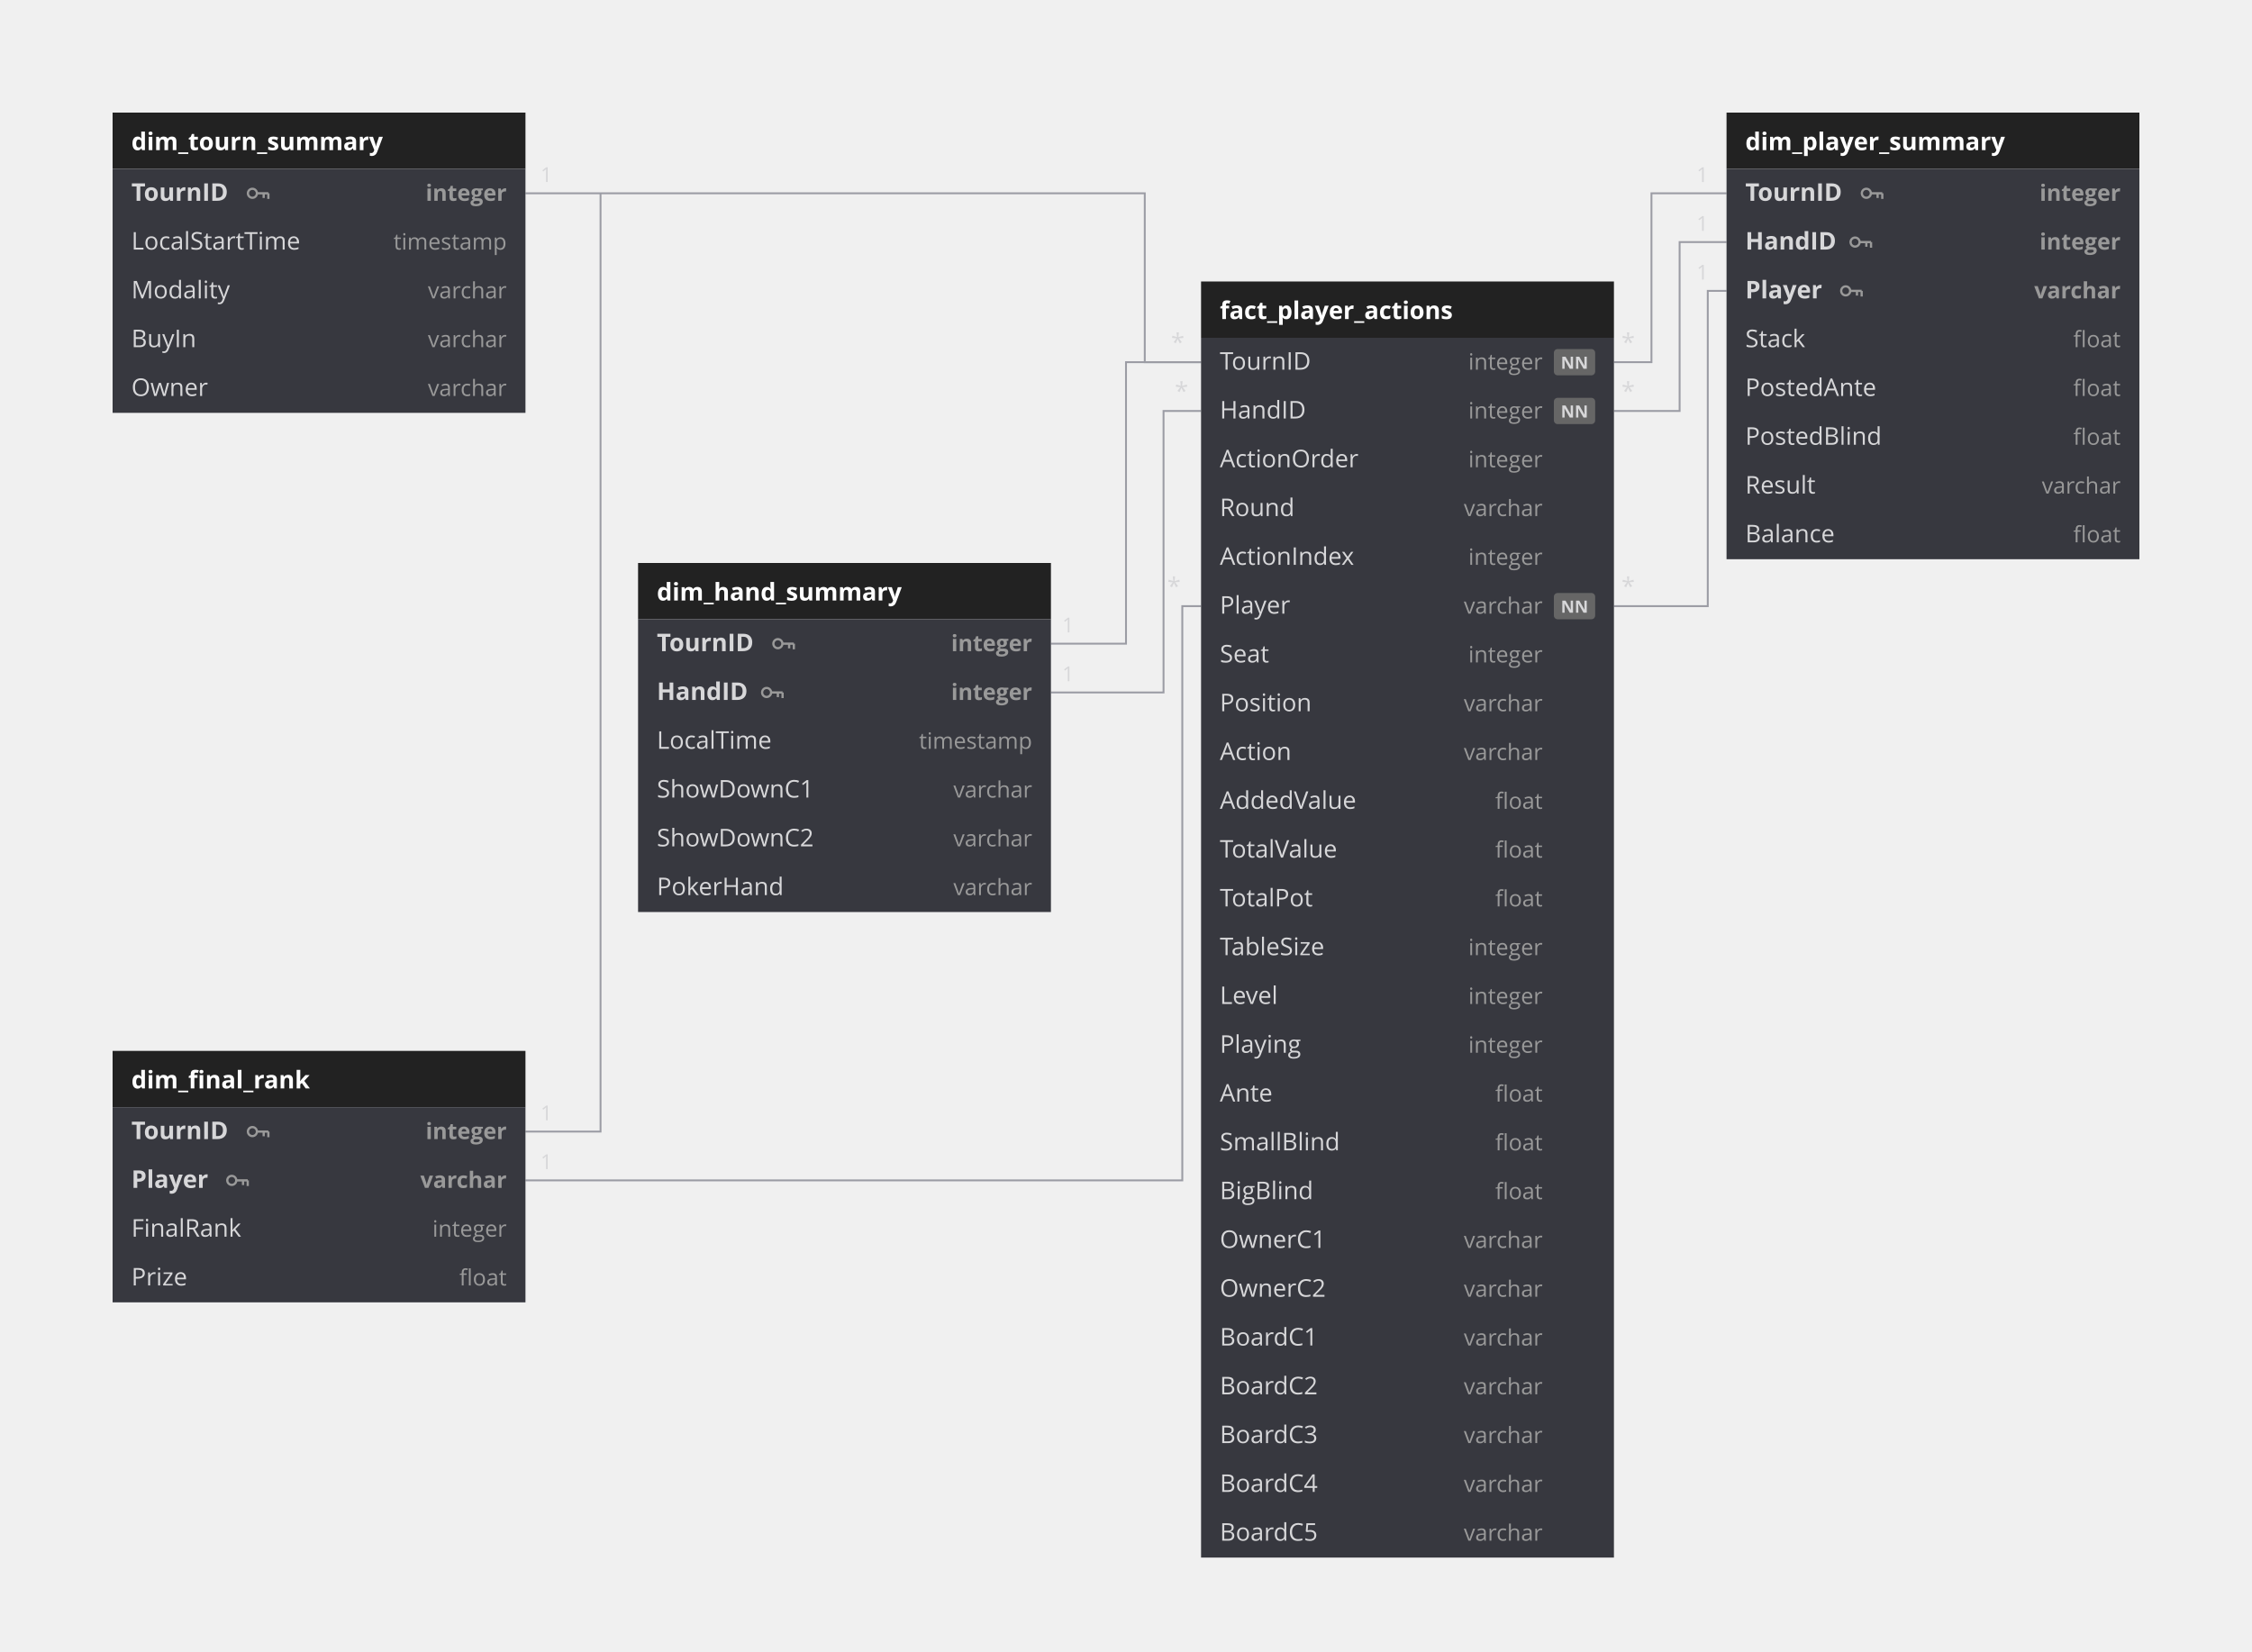
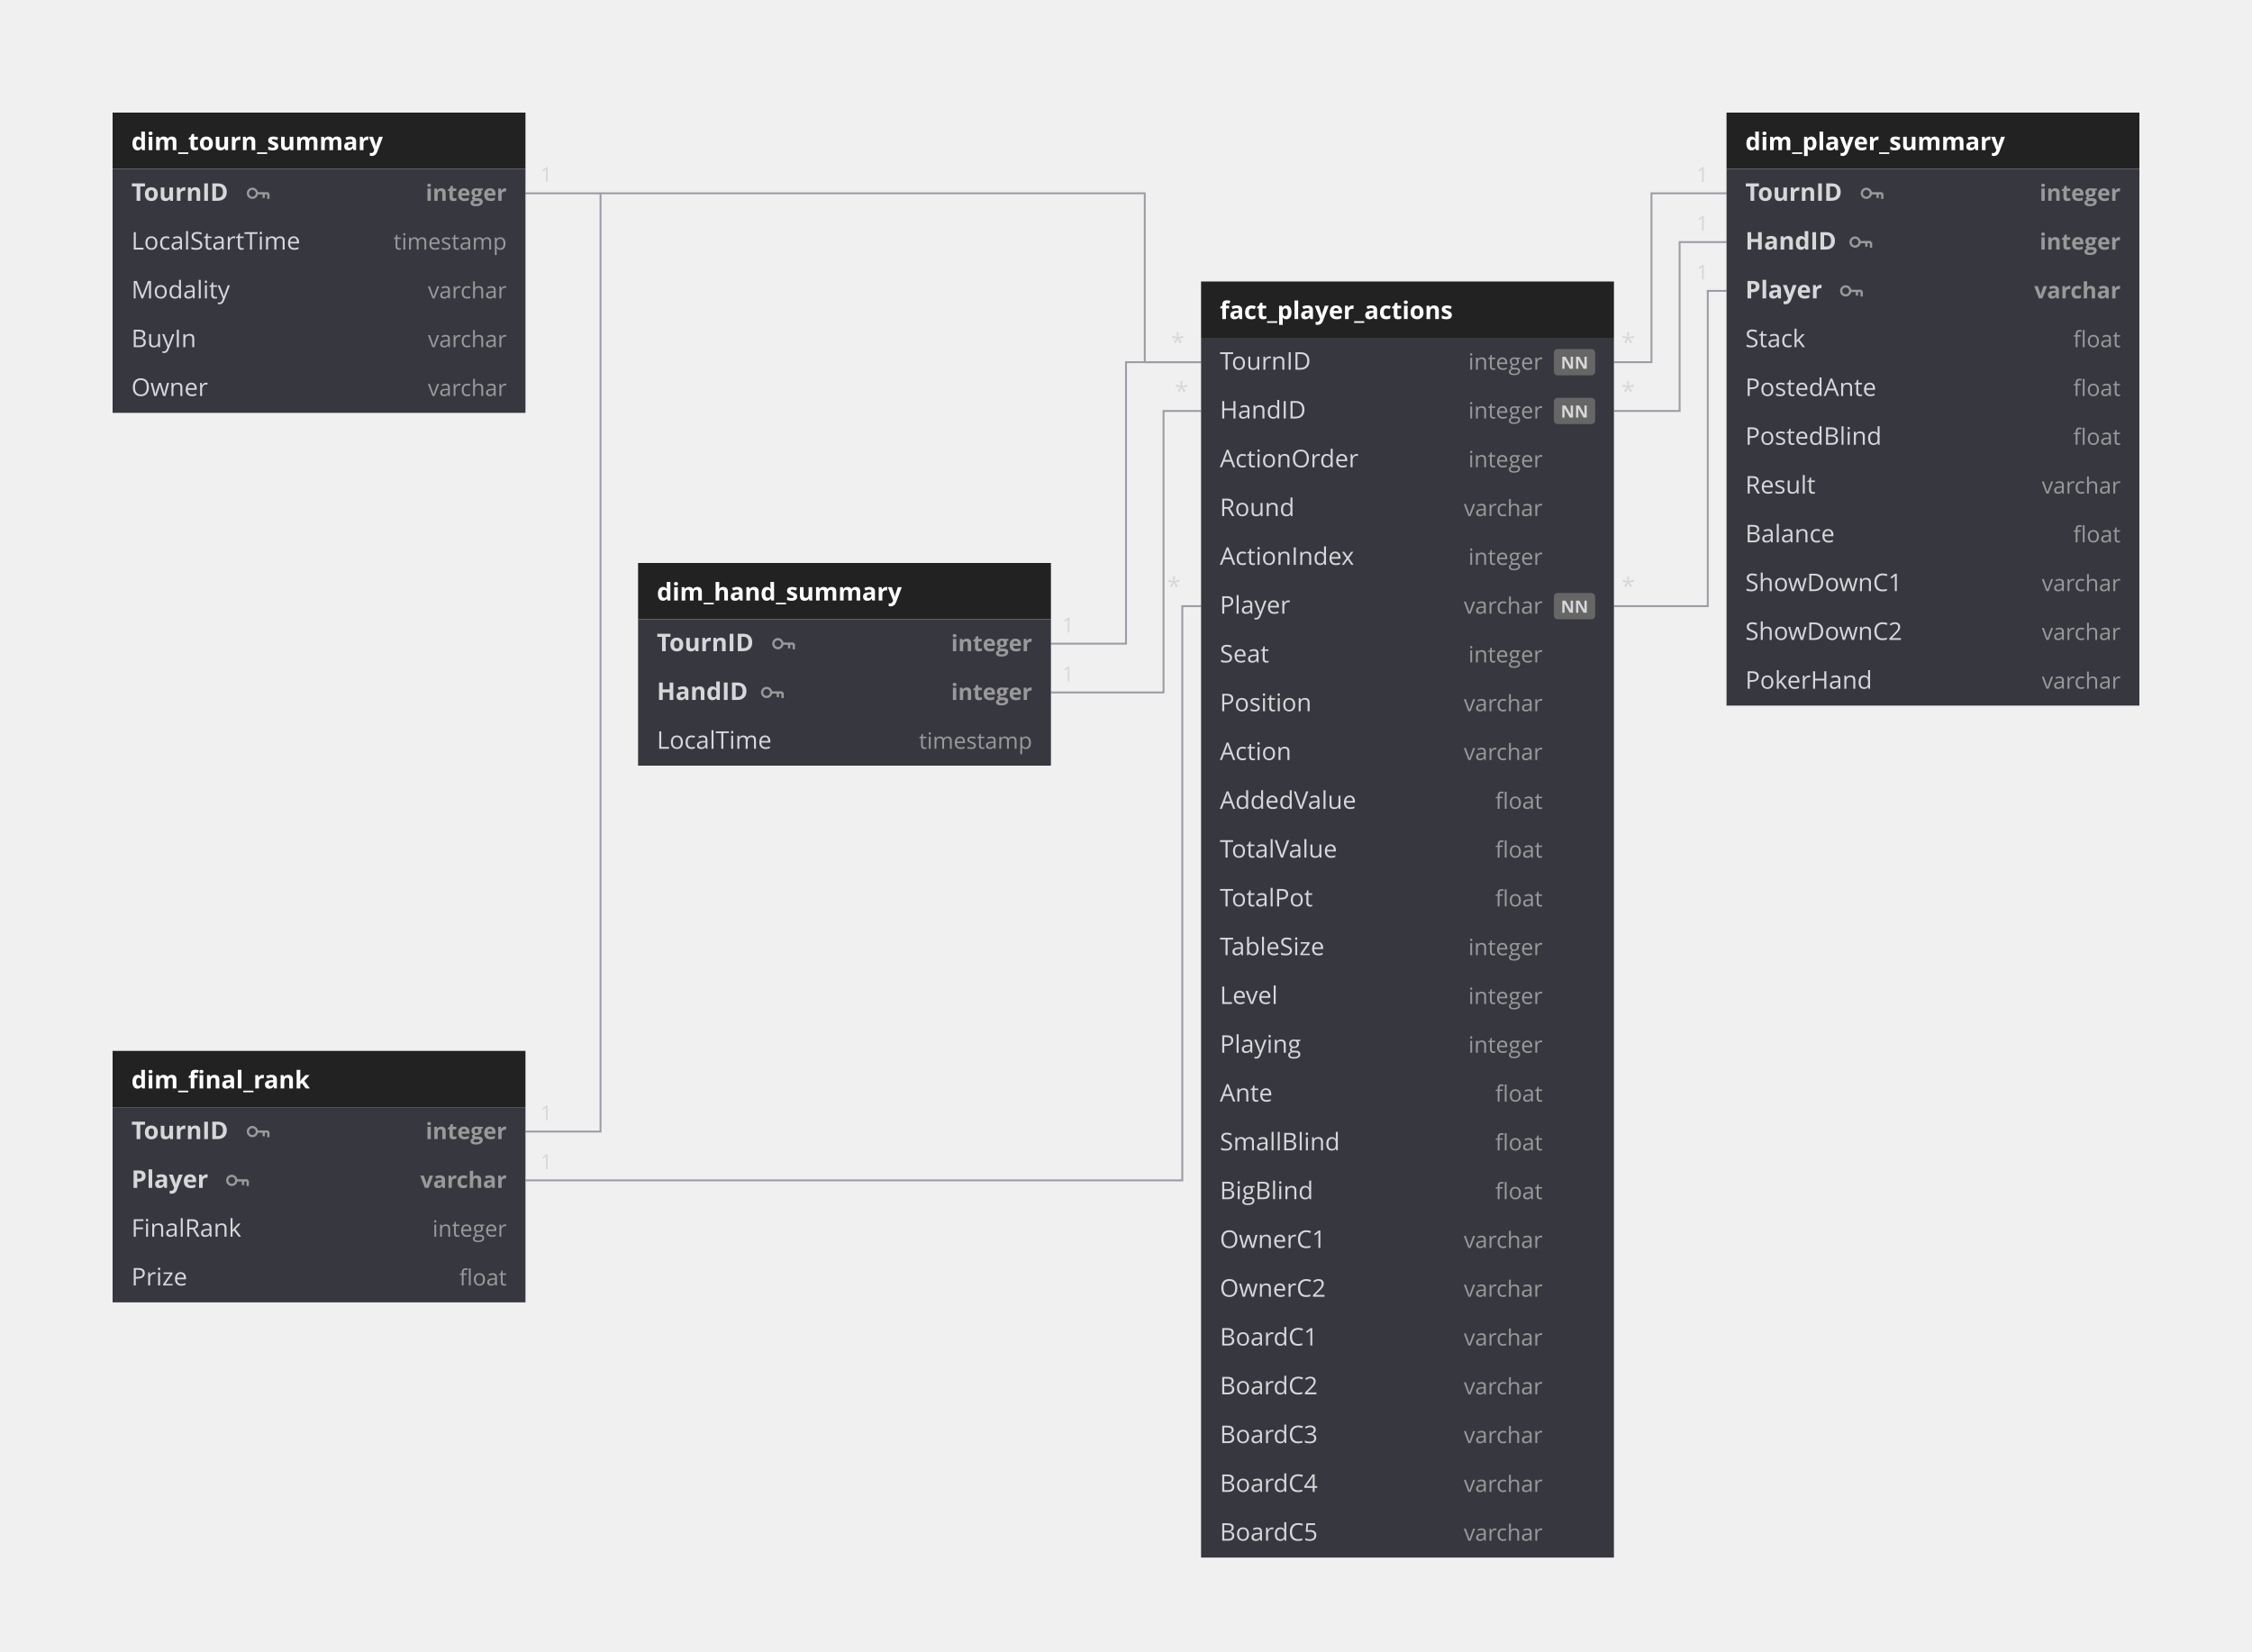
<svg xmlns="http://www.w3.org/2000/svg" viewBox="0 0 1200 880">
  <path d="M 280 103 H 610 V 193 H 640" fill="none" stroke="#9B9CA4" stroke-width="1" />
  <text x="288" y="97" font-family="'Open Sans', Helvetica, Arial, sans-serif" font-size="11" fill="#D7D7D9">1</text>
  <path d="M 280 603 H 320 V 103" fill="none" stroke="#9B9CA4" stroke-width="1" />
  <text x="288" y="597" font-family="'Open Sans', Helvetica, Arial, sans-serif" font-size="11" fill="#D7D7D9">1</text>
  <path d="M 280 629 H 630 V 323 H 640" fill="none" stroke="#9B9CA4" stroke-width="1" />
  <text x="288" y="623" font-family="'Open Sans', Helvetica, Arial, sans-serif" font-size="11" fill="#D7D7D9">1</text>
  <text x="622" y="317" font-family="'Open Sans', Helvetica, Arial, sans-serif" font-size="13" fill="#D7D7D9">*</text>
  <path d="M 560 343 H 600 V 193 H 640" fill="none" stroke="#9B9CA4" stroke-width="1" />
  <text x="566" y="337" font-family="'Open Sans', Helvetica, Arial, sans-serif" font-size="11" fill="#D7D7D9">1</text>
  <text x="624" y="187" font-family="'Open Sans', Helvetica, Arial, sans-serif" font-size="13" fill="#D7D7D9">*</text>
  <path d="M 560 369 H 620 V 219 H 640" fill="none" stroke="#9B9CA4" stroke-width="1" />
  <text x="566" y="363" font-family="'Open Sans', Helvetica, Arial, sans-serif" font-size="11" fill="#D7D7D9">1</text>
  <text x="626" y="213" font-family="'Open Sans', Helvetica, Arial, sans-serif" font-size="13" fill="#D7D7D9">*</text>
  <path d="M 920 103 H 880 V 193 H 860" fill="none" stroke="#9B9CA4" stroke-width="1" />
  <text x="904" y="97" font-family="'Open Sans', Helvetica, Arial, sans-serif" font-size="11" fill="#D7D7D9">1</text>
  <text x="864" y="187" font-family="'Open Sans', Helvetica, Arial, sans-serif" font-size="13" fill="#D7D7D9">*</text>
  <path d="M 920 129 H 895 V 219 H 860" fill="none" stroke="#9B9CA4" stroke-width="1" />
  <text x="904" y="123" font-family="'Open Sans', Helvetica, Arial, sans-serif" font-size="11" fill="#D7D7D9">1</text>
  <text x="864" y="213" font-family="'Open Sans', Helvetica, Arial, sans-serif" font-size="13" fill="#D7D7D9">*</text>
  <path d="M 920 155 H 910 V 323 H 860" fill="none" stroke="#9B9CA4" stroke-width="1" />
  <text x="904" y="149" font-family="'Open Sans', Helvetica, Arial, sans-serif" font-size="11" fill="#D7D7D9">1</text>
  <text x="864" y="317" font-family="'Open Sans', Helvetica, Arial, sans-serif" font-size="13" fill="#D7D7D9">*</text>
  <g>
    <rect x="60" y="60" width="220" height="30" fill="#222" />
    <rect x="60" y="90" width="220" height="130" fill="#37383F" />
    <text x="70" y="80" font-family="'Open Sans', Helvetica, Arial, sans-serif" font-size="13" font-weight="bold" fill="#FFFFFF">dim_tourn_summary</text>
    <text x="70" y="107" font-family="'Open Sans', Helvetica, Arial, sans-serif" font-size="13" font-weight="bold" fill="#D7D7D9">TournID</text>
    <g transform="translate(132,103)" stroke="#999999" stroke-width="1.2" fill="none">
      <circle cx="2.5" cy="0" r="2.4" />
      <path d="M 5 0 H 11 M 8.5 0 V 2.5 M 11 0 V 3" />
    </g>
    <text x="270" y="107" font-family="'Open Sans', Helvetica, Arial, sans-serif" font-size="12" font-weight="bold" fill="#999999" text-anchor="end">integer</text>
    <text x="70" y="133" font-family="'Open Sans', Helvetica, Arial, sans-serif" font-size="13" fill="#D7D7D9">LocalStartTime</text>
    <text x="270" y="133" font-family="'Open Sans', Helvetica, Arial, sans-serif" font-size="12" fill="#999999" text-anchor="end">timestamp</text>
    <text x="70" y="159" font-family="'Open Sans', Helvetica, Arial, sans-serif" font-size="13" fill="#D7D7D9">Modality</text>
    <text x="270" y="159" font-family="'Open Sans', Helvetica, Arial, sans-serif" font-size="12" fill="#999999" text-anchor="end">varchar</text>
    <text x="70" y="185" font-family="'Open Sans', Helvetica, Arial, sans-serif" font-size="13" fill="#D7D7D9">BuyIn</text>
    <text x="270" y="185" font-family="'Open Sans', Helvetica, Arial, sans-serif" font-size="12" fill="#999999" text-anchor="end">varchar</text>
    <text x="70" y="211" font-family="'Open Sans', Helvetica, Arial, sans-serif" font-size="13" fill="#D7D7D9">Owner</text>
    <text x="270" y="211" font-family="'Open Sans', Helvetica, Arial, sans-serif" font-size="12" fill="#999999" text-anchor="end">varchar</text>
  </g>
  <g>
    <rect x="60" y="560" width="220" height="30" fill="#222" />
    <rect x="60" y="590" width="220" height="104" fill="#37383F" />
    <text x="70" y="580" font-family="'Open Sans', Helvetica, Arial, sans-serif" font-size="13" font-weight="bold" fill="#FFFFFF">dim_final_rank</text>
    <text x="70" y="607" font-family="'Open Sans', Helvetica, Arial, sans-serif" font-size="13" font-weight="bold" fill="#D7D7D9">TournID</text>
    <g transform="translate(132,603)" stroke="#999999" stroke-width="1.2" fill="none">
      <circle cx="2.5" cy="0" r="2.4" />
      <path d="M 5 0 H 11 M 8.5 0 V 2.5 M 11 0 V 3" />
    </g>
    <text x="270" y="607" font-family="'Open Sans', Helvetica, Arial, sans-serif" font-size="12" font-weight="bold" fill="#999999" text-anchor="end">integer</text>
    <text x="70" y="633" font-family="'Open Sans', Helvetica, Arial, sans-serif" font-size="13" font-weight="bold" fill="#D7D7D9">Player</text>
    <g transform="translate(121,629)" stroke="#999999" stroke-width="1.2" fill="none">
      <circle cx="2.5" cy="0" r="2.4" />
      <path d="M 5 0 H 11 M 8.5 0 V 2.5 M 11 0 V 3" />
    </g>
    <text x="270" y="633" font-family="'Open Sans', Helvetica, Arial, sans-serif" font-size="12" font-weight="bold" fill="#999999" text-anchor="end">varchar</text>
    <text x="70" y="659" font-family="'Open Sans', Helvetica, Arial, sans-serif" font-size="13" fill="#D7D7D9">FinalRank</text>
    <text x="270" y="659" font-family="'Open Sans', Helvetica, Arial, sans-serif" font-size="12" fill="#999999" text-anchor="end">integer</text>
    <text x="70" y="685" font-family="'Open Sans', Helvetica, Arial, sans-serif" font-size="13" fill="#D7D7D9">Prize</text>
    <text x="270" y="685" font-family="'Open Sans', Helvetica, Arial, sans-serif" font-size="12" fill="#999999" text-anchor="end">float</text>
  </g>
  <g>
    <rect x="340" y="300" width="220" height="30" fill="#222" />
-     <rect x="340" y="330" width="220" height="156" fill="#37383F" />
+     <rect x="340" y="330" width="220" height="78" fill="#37383F" />
    <text x="350" y="320" font-family="'Open Sans', Helvetica, Arial, sans-serif" font-size="13" font-weight="bold" fill="#FFFFFF">dim_hand_summary</text>
    <text x="350" y="347" font-family="'Open Sans', Helvetica, Arial, sans-serif" font-size="13" font-weight="bold" fill="#D7D7D9">TournID</text>
    <g transform="translate(412,343)" stroke="#999999" stroke-width="1.2" fill="none">
      <circle cx="2.5" cy="0" r="2.4" />
      <path d="M 5 0 H 11 M 8.5 0 V 2.5 M 11 0 V 3" />
    </g>
    <text x="550" y="347" font-family="'Open Sans', Helvetica, Arial, sans-serif" font-size="12" font-weight="bold" fill="#999999" text-anchor="end">integer</text>
    <text x="350" y="373" font-family="'Open Sans', Helvetica, Arial, sans-serif" font-size="13" font-weight="bold" fill="#D7D7D9">HandID</text>
    <g transform="translate(406,369)" stroke="#999999" stroke-width="1.2" fill="none">
      <circle cx="2.5" cy="0" r="2.4" />
      <path d="M 5 0 H 11 M 8.5 0 V 2.5 M 11 0 V 3" />
    </g>
    <text x="550" y="373" font-family="'Open Sans', Helvetica, Arial, sans-serif" font-size="12" font-weight="bold" fill="#999999" text-anchor="end">integer</text>
    <text x="350" y="399" font-family="'Open Sans', Helvetica, Arial, sans-serif" font-size="13" fill="#D7D7D9">LocalTime</text>
    <text x="550" y="399" font-family="'Open Sans', Helvetica, Arial, sans-serif" font-size="12" fill="#999999" text-anchor="end">timestamp</text>
-     <text x="350" y="425" font-family="'Open Sans', Helvetica, Arial, sans-serif" font-size="13" fill="#D7D7D9">ShowDownC1</text>
-     <text x="550" y="425" font-family="'Open Sans', Helvetica, Arial, sans-serif" font-size="12" fill="#999999" text-anchor="end">varchar</text>
-     <text x="350" y="451" font-family="'Open Sans', Helvetica, Arial, sans-serif" font-size="13" fill="#D7D7D9">ShowDownC2</text>
-     <text x="550" y="451" font-family="'Open Sans', Helvetica, Arial, sans-serif" font-size="12" fill="#999999" text-anchor="end">varchar</text>
-     <text x="350" y="477" font-family="'Open Sans', Helvetica, Arial, sans-serif" font-size="13" fill="#D7D7D9">PokerHand</text>
-     <text x="550" y="477" font-family="'Open Sans', Helvetica, Arial, sans-serif" font-size="12" fill="#999999" text-anchor="end">varchar</text>
  </g>
  <g>
    <rect x="640" y="150" width="220" height="30" fill="#222" />
    <rect x="640" y="180" width="220" height="650" fill="#37383F" />
    <text x="650" y="170" font-family="'Open Sans', Helvetica, Arial, sans-serif" font-size="13" font-weight="bold" fill="#FFFFFF">fact_player_actions</text>
    <text x="650" y="197" font-family="'Open Sans', Helvetica, Arial, sans-serif" font-size="13" fill="#D7D7D9">TournID</text>
    <text x="822" y="197" font-family="'Open Sans', Helvetica, Arial, sans-serif" font-size="12" fill="#999999" text-anchor="end">integer</text>
    <rect x="828" y="186" width="22" height="14" rx="2" fill="#666666" />
    <text x="839" y="196.5" font-family="'Open Sans', Helvetica, Arial, sans-serif" font-size="9" font-weight="bold" fill="#D7D7D9" text-anchor="middle">NN</text>
    <text x="650" y="223" font-family="'Open Sans', Helvetica, Arial, sans-serif" font-size="13" fill="#D7D7D9">HandID</text>
    <text x="822" y="223" font-family="'Open Sans', Helvetica, Arial, sans-serif" font-size="12" fill="#999999" text-anchor="end">integer</text>
    <rect x="828" y="212" width="22" height="14" rx="2" fill="#666666" />
    <text x="839" y="222.5" font-family="'Open Sans', Helvetica, Arial, sans-serif" font-size="9" font-weight="bold" fill="#D7D7D9" text-anchor="middle">NN</text>
    <text x="650" y="249" font-family="'Open Sans', Helvetica, Arial, sans-serif" font-size="13" fill="#D7D7D9">ActionOrder</text>
    <text x="822" y="249" font-family="'Open Sans', Helvetica, Arial, sans-serif" font-size="12" fill="#999999" text-anchor="end">integer</text>
    <text x="650" y="275" font-family="'Open Sans', Helvetica, Arial, sans-serif" font-size="13" fill="#D7D7D9">Round</text>
    <text x="822" y="275" font-family="'Open Sans', Helvetica, Arial, sans-serif" font-size="12" fill="#999999" text-anchor="end">varchar</text>
    <text x="650" y="301" font-family="'Open Sans', Helvetica, Arial, sans-serif" font-size="13" fill="#D7D7D9">ActionIndex</text>
    <text x="822" y="301" font-family="'Open Sans', Helvetica, Arial, sans-serif" font-size="12" fill="#999999" text-anchor="end">integer</text>
    <text x="650" y="327" font-family="'Open Sans', Helvetica, Arial, sans-serif" font-size="13" fill="#D7D7D9">Player</text>
    <text x="822" y="327" font-family="'Open Sans', Helvetica, Arial, sans-serif" font-size="12" fill="#999999" text-anchor="end">varchar</text>
    <rect x="828" y="316" width="22" height="14" rx="2" fill="#666666" />
    <text x="839" y="326.5" font-family="'Open Sans', Helvetica, Arial, sans-serif" font-size="9" font-weight="bold" fill="#D7D7D9" text-anchor="middle">NN</text>
    <text x="650" y="353" font-family="'Open Sans', Helvetica, Arial, sans-serif" font-size="13" fill="#D7D7D9">Seat</text>
    <text x="822" y="353" font-family="'Open Sans', Helvetica, Arial, sans-serif" font-size="12" fill="#999999" text-anchor="end">integer</text>
    <text x="650" y="379" font-family="'Open Sans', Helvetica, Arial, sans-serif" font-size="13" fill="#D7D7D9">Position</text>
    <text x="822" y="379" font-family="'Open Sans', Helvetica, Arial, sans-serif" font-size="12" fill="#999999" text-anchor="end">varchar</text>
    <text x="650" y="405" font-family="'Open Sans', Helvetica, Arial, sans-serif" font-size="13" fill="#D7D7D9">Action</text>
    <text x="822" y="405" font-family="'Open Sans', Helvetica, Arial, sans-serif" font-size="12" fill="#999999" text-anchor="end">varchar</text>
    <text x="650" y="431" font-family="'Open Sans', Helvetica, Arial, sans-serif" font-size="13" fill="#D7D7D9">AddedValue</text>
    <text x="822" y="431" font-family="'Open Sans', Helvetica, Arial, sans-serif" font-size="12" fill="#999999" text-anchor="end">float</text>
    <text x="650" y="457" font-family="'Open Sans', Helvetica, Arial, sans-serif" font-size="13" fill="#D7D7D9">TotalValue</text>
    <text x="822" y="457" font-family="'Open Sans', Helvetica, Arial, sans-serif" font-size="12" fill="#999999" text-anchor="end">float</text>
    <text x="650" y="483" font-family="'Open Sans', Helvetica, Arial, sans-serif" font-size="13" fill="#D7D7D9">TotalPot</text>
    <text x="822" y="483" font-family="'Open Sans', Helvetica, Arial, sans-serif" font-size="12" fill="#999999" text-anchor="end">float</text>
    <text x="650" y="509" font-family="'Open Sans', Helvetica, Arial, sans-serif" font-size="13" fill="#D7D7D9">TableSize</text>
    <text x="822" y="509" font-family="'Open Sans', Helvetica, Arial, sans-serif" font-size="12" fill="#999999" text-anchor="end">integer</text>
    <text x="650" y="535" font-family="'Open Sans', Helvetica, Arial, sans-serif" font-size="13" fill="#D7D7D9">Level</text>
    <text x="822" y="535" font-family="'Open Sans', Helvetica, Arial, sans-serif" font-size="12" fill="#999999" text-anchor="end">integer</text>
    <text x="650" y="561" font-family="'Open Sans', Helvetica, Arial, sans-serif" font-size="13" fill="#D7D7D9">Playing</text>
    <text x="822" y="561" font-family="'Open Sans', Helvetica, Arial, sans-serif" font-size="12" fill="#999999" text-anchor="end">integer</text>
    <text x="650" y="587" font-family="'Open Sans', Helvetica, Arial, sans-serif" font-size="13" fill="#D7D7D9">Ante</text>
    <text x="822" y="587" font-family="'Open Sans', Helvetica, Arial, sans-serif" font-size="12" fill="#999999" text-anchor="end">float</text>
    <text x="650" y="613" font-family="'Open Sans', Helvetica, Arial, sans-serif" font-size="13" fill="#D7D7D9">SmallBlind</text>
    <text x="822" y="613" font-family="'Open Sans', Helvetica, Arial, sans-serif" font-size="12" fill="#999999" text-anchor="end">float</text>
    <text x="650" y="639" font-family="'Open Sans', Helvetica, Arial, sans-serif" font-size="13" fill="#D7D7D9">BigBlind</text>
    <text x="822" y="639" font-family="'Open Sans', Helvetica, Arial, sans-serif" font-size="12" fill="#999999" text-anchor="end">float</text>
    <text x="650" y="665" font-family="'Open Sans', Helvetica, Arial, sans-serif" font-size="13" fill="#D7D7D9">OwnerC1</text>
    <text x="822" y="665" font-family="'Open Sans', Helvetica, Arial, sans-serif" font-size="12" fill="#999999" text-anchor="end">varchar</text>
    <text x="650" y="691" font-family="'Open Sans', Helvetica, Arial, sans-serif" font-size="13" fill="#D7D7D9">OwnerC2</text>
    <text x="822" y="691" font-family="'Open Sans', Helvetica, Arial, sans-serif" font-size="12" fill="#999999" text-anchor="end">varchar</text>
    <text x="650" y="717" font-family="'Open Sans', Helvetica, Arial, sans-serif" font-size="13" fill="#D7D7D9">BoardC1</text>
    <text x="822" y="717" font-family="'Open Sans', Helvetica, Arial, sans-serif" font-size="12" fill="#999999" text-anchor="end">varchar</text>
    <text x="650" y="743" font-family="'Open Sans', Helvetica, Arial, sans-serif" font-size="13" fill="#D7D7D9">BoardC2</text>
    <text x="822" y="743" font-family="'Open Sans', Helvetica, Arial, sans-serif" font-size="12" fill="#999999" text-anchor="end">varchar</text>
    <text x="650" y="769" font-family="'Open Sans', Helvetica, Arial, sans-serif" font-size="13" fill="#D7D7D9">BoardC3</text>
    <text x="822" y="769" font-family="'Open Sans', Helvetica, Arial, sans-serif" font-size="12" fill="#999999" text-anchor="end">varchar</text>
    <text x="650" y="795" font-family="'Open Sans', Helvetica, Arial, sans-serif" font-size="13" fill="#D7D7D9">BoardC4</text>
    <text x="822" y="795" font-family="'Open Sans', Helvetica, Arial, sans-serif" font-size="12" fill="#999999" text-anchor="end">varchar</text>
    <text x="650" y="821" font-family="'Open Sans', Helvetica, Arial, sans-serif" font-size="13" fill="#D7D7D9">BoardC5</text>
    <text x="822" y="821" font-family="'Open Sans', Helvetica, Arial, sans-serif" font-size="12" fill="#999999" text-anchor="end">varchar</text>
  </g>
  <g>
    <rect x="920" y="60" width="220" height="30" fill="#222" />
-     <rect x="920" y="90" width="220" height="208" fill="#37383F" />
+     <rect x="920" y="90" width="220" height="286" fill="#37383F" />
    <text x="930" y="80" font-family="'Open Sans', Helvetica, Arial, sans-serif" font-size="13" font-weight="bold" fill="#FFFFFF">dim_player_summary</text>
    <text x="930" y="107" font-family="'Open Sans', Helvetica, Arial, sans-serif" font-size="13" font-weight="bold" fill="#D7D7D9">TournID</text>
    <g transform="translate(992,103)" stroke="#999999" stroke-width="1.2" fill="none">
      <circle cx="2.5" cy="0" r="2.4" />
      <path d="M 5 0 H 11 M 8.5 0 V 2.5 M 11 0 V 3" />
    </g>
    <text x="1130" y="107" font-family="'Open Sans', Helvetica, Arial, sans-serif" font-size="12" font-weight="bold" fill="#999999" text-anchor="end">integer</text>
    <text x="930" y="133" font-family="'Open Sans', Helvetica, Arial, sans-serif" font-size="13" font-weight="bold" fill="#D7D7D9">HandID</text>
    <g transform="translate(986,129)" stroke="#999999" stroke-width="1.2" fill="none">
      <circle cx="2.5" cy="0" r="2.4" />
      <path d="M 5 0 H 11 M 8.5 0 V 2.5 M 11 0 V 3" />
    </g>
    <text x="1130" y="133" font-family="'Open Sans', Helvetica, Arial, sans-serif" font-size="12" font-weight="bold" fill="#999999" text-anchor="end">integer</text>
    <text x="930" y="159" font-family="'Open Sans', Helvetica, Arial, sans-serif" font-size="13" font-weight="bold" fill="#D7D7D9">Player</text>
    <g transform="translate(981,155)" stroke="#999999" stroke-width="1.2" fill="none">
      <circle cx="2.5" cy="0" r="2.4" />
      <path d="M 5 0 H 11 M 8.5 0 V 2.5 M 11 0 V 3" />
    </g>
    <text x="1130" y="159" font-family="'Open Sans', Helvetica, Arial, sans-serif" font-size="12" font-weight="bold" fill="#999999" text-anchor="end">varchar</text>
    <text x="930" y="185" font-family="'Open Sans', Helvetica, Arial, sans-serif" font-size="13" fill="#D7D7D9">Stack</text>
    <text x="1130" y="185" font-family="'Open Sans', Helvetica, Arial, sans-serif" font-size="12" fill="#999999" text-anchor="end">float</text>
    <text x="930" y="211" font-family="'Open Sans', Helvetica, Arial, sans-serif" font-size="13" fill="#D7D7D9">PostedAnte</text>
    <text x="1130" y="211" font-family="'Open Sans', Helvetica, Arial, sans-serif" font-size="12" fill="#999999" text-anchor="end">float</text>
    <text x="930" y="237" font-family="'Open Sans', Helvetica, Arial, sans-serif" font-size="13" fill="#D7D7D9">PostedBlind</text>
    <text x="1130" y="237" font-family="'Open Sans', Helvetica, Arial, sans-serif" font-size="12" fill="#999999" text-anchor="end">float</text>
    <text x="930" y="263" font-family="'Open Sans', Helvetica, Arial, sans-serif" font-size="13" fill="#D7D7D9">Result</text>
    <text x="1130" y="263" font-family="'Open Sans', Helvetica, Arial, sans-serif" font-size="12" fill="#999999" text-anchor="end">varchar</text>
    <text x="930" y="289" font-family="'Open Sans', Helvetica, Arial, sans-serif" font-size="13" fill="#D7D7D9">Balance</text>
    <text x="1130" y="289" font-family="'Open Sans', Helvetica, Arial, sans-serif" font-size="12" fill="#999999" text-anchor="end">float</text>
+     <text x="930" y="315" font-family="'Open Sans', Helvetica, Arial, sans-serif" font-size="13" fill="#D7D7D9">ShowDownC1</text>
+     <text x="1130" y="315" font-family="'Open Sans', Helvetica, Arial, sans-serif" font-size="12" fill="#999999" text-anchor="end">varchar</text>
+     <text x="930" y="341" font-family="'Open Sans', Helvetica, Arial, sans-serif" font-size="13" fill="#D7D7D9">ShowDownC2</text>
+     <text x="1130" y="341" font-family="'Open Sans', Helvetica, Arial, sans-serif" font-size="12" fill="#999999" text-anchor="end">varchar</text>
+     <text x="930" y="367" font-family="'Open Sans', Helvetica, Arial, sans-serif" font-size="13" fill="#D7D7D9">PokerHand</text>
+     <text x="1130" y="367" font-family="'Open Sans', Helvetica, Arial, sans-serif" font-size="12" fill="#999999" text-anchor="end">varchar</text>
  </g>
</svg>
